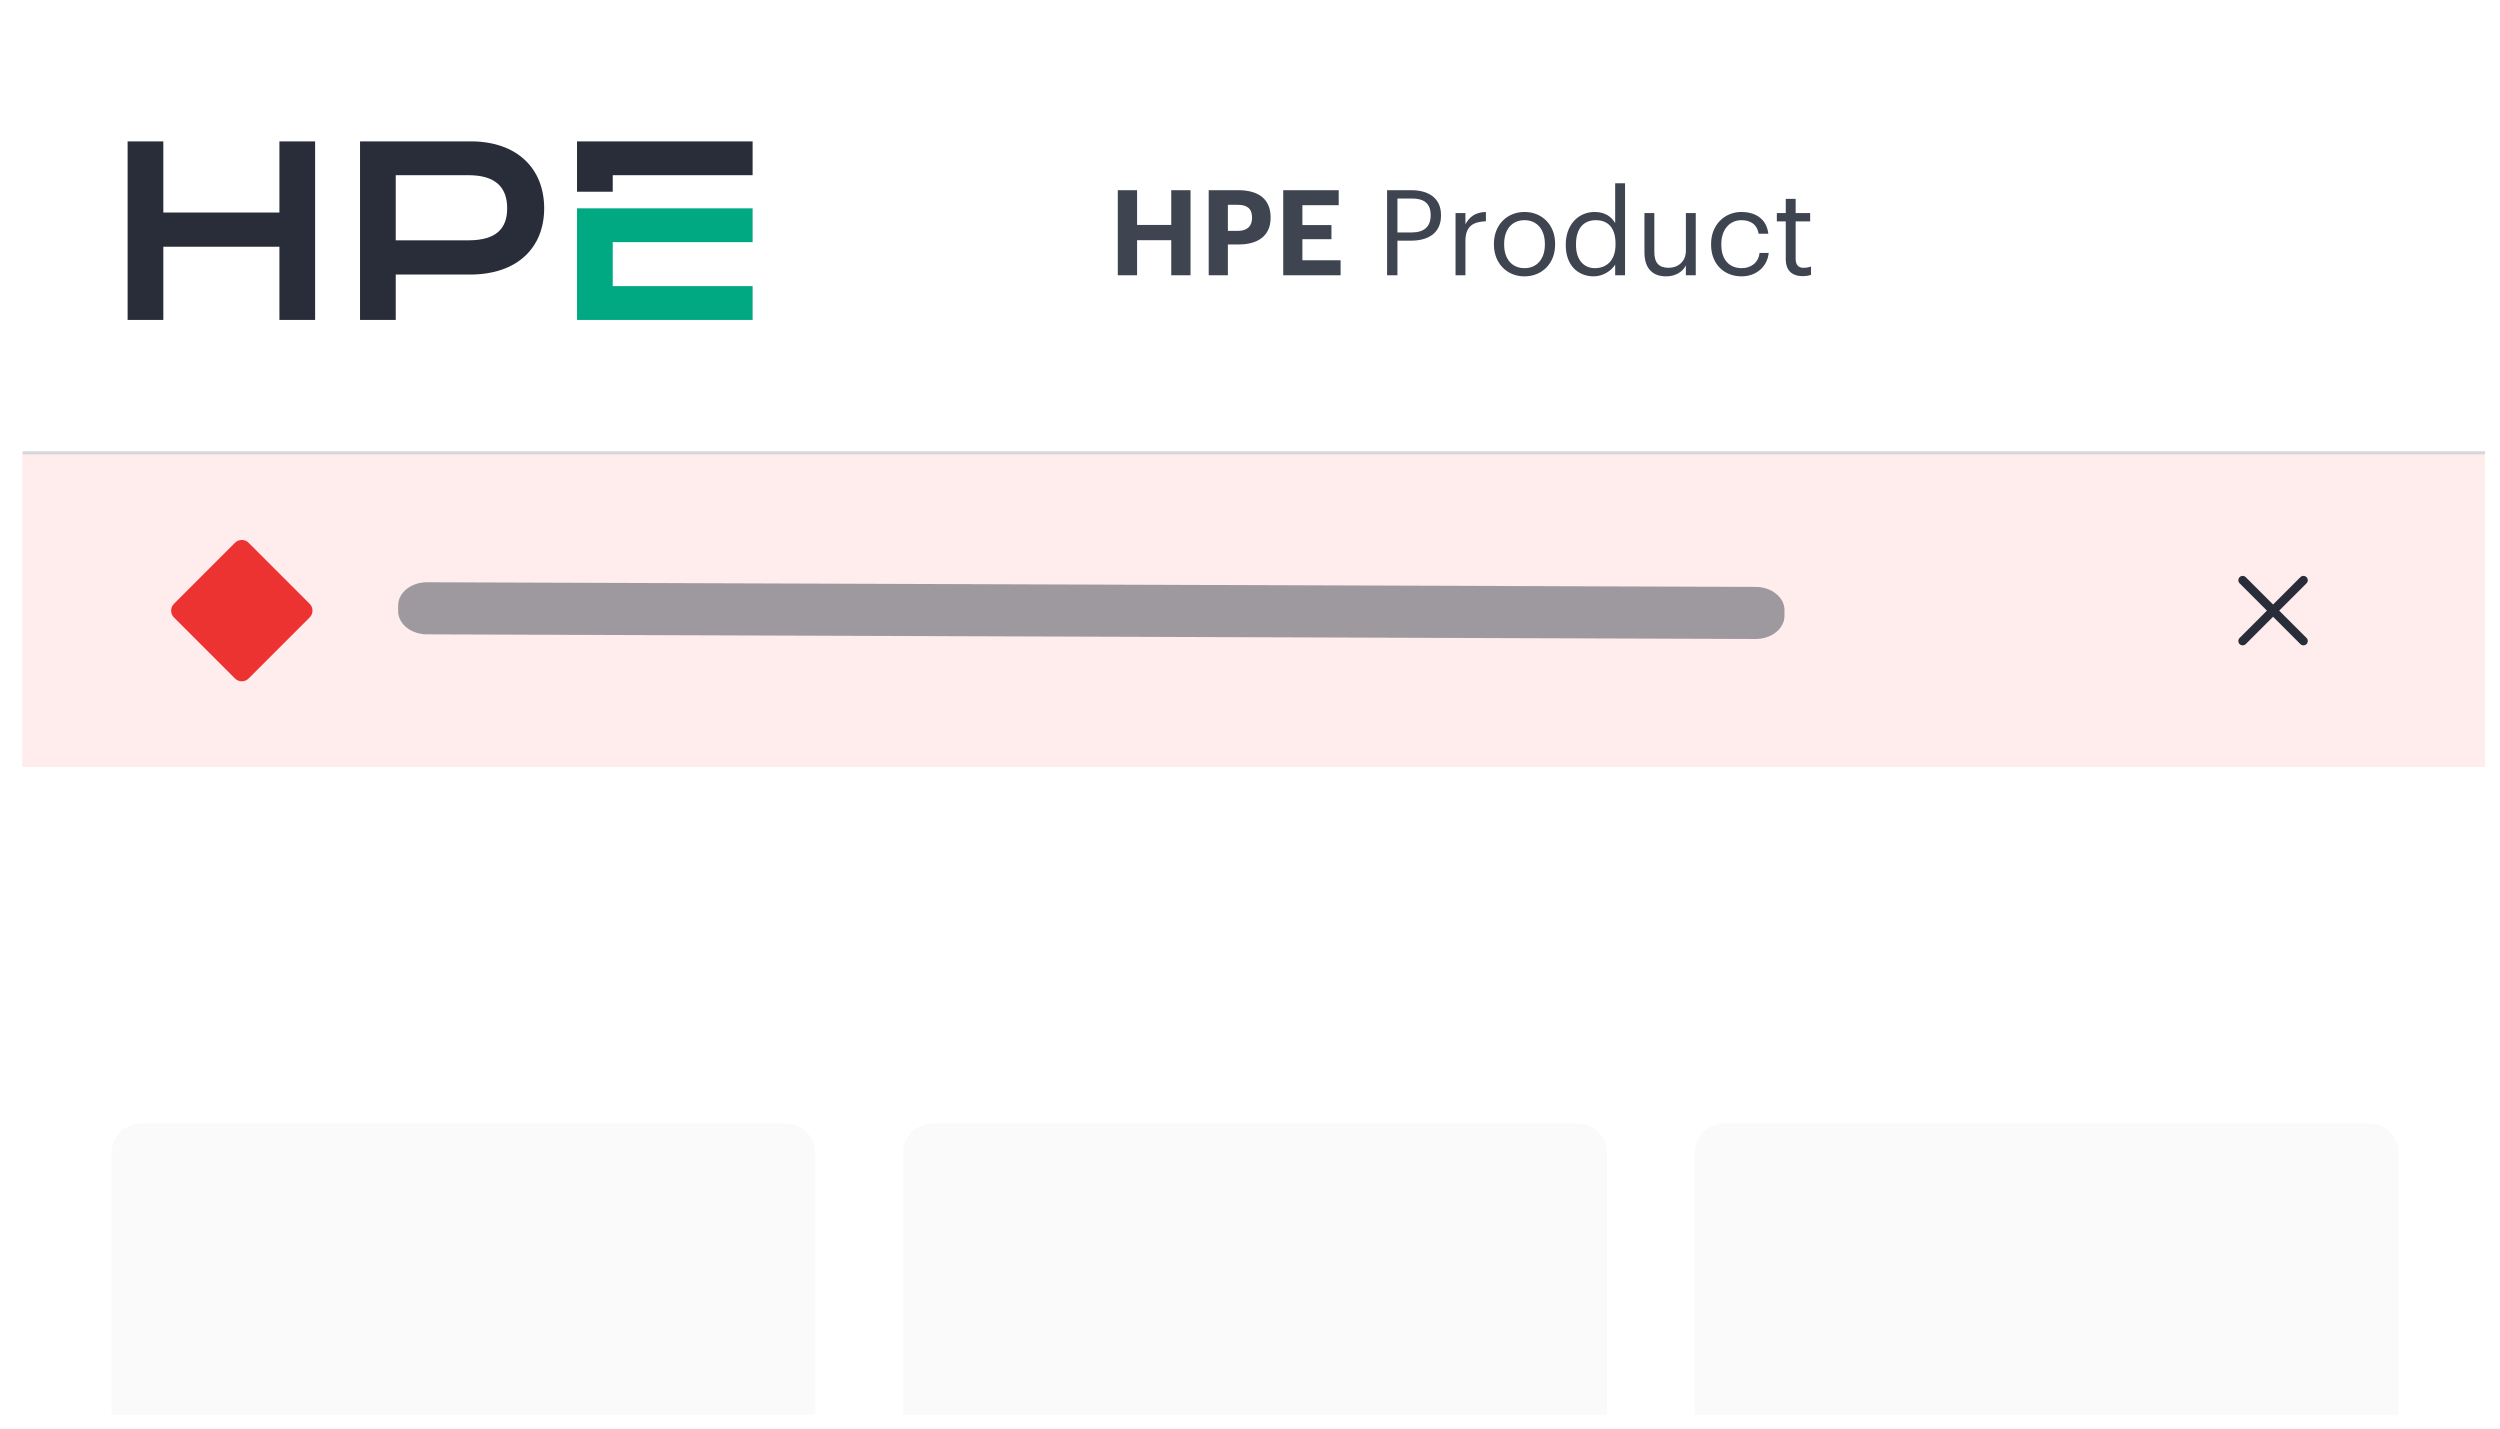
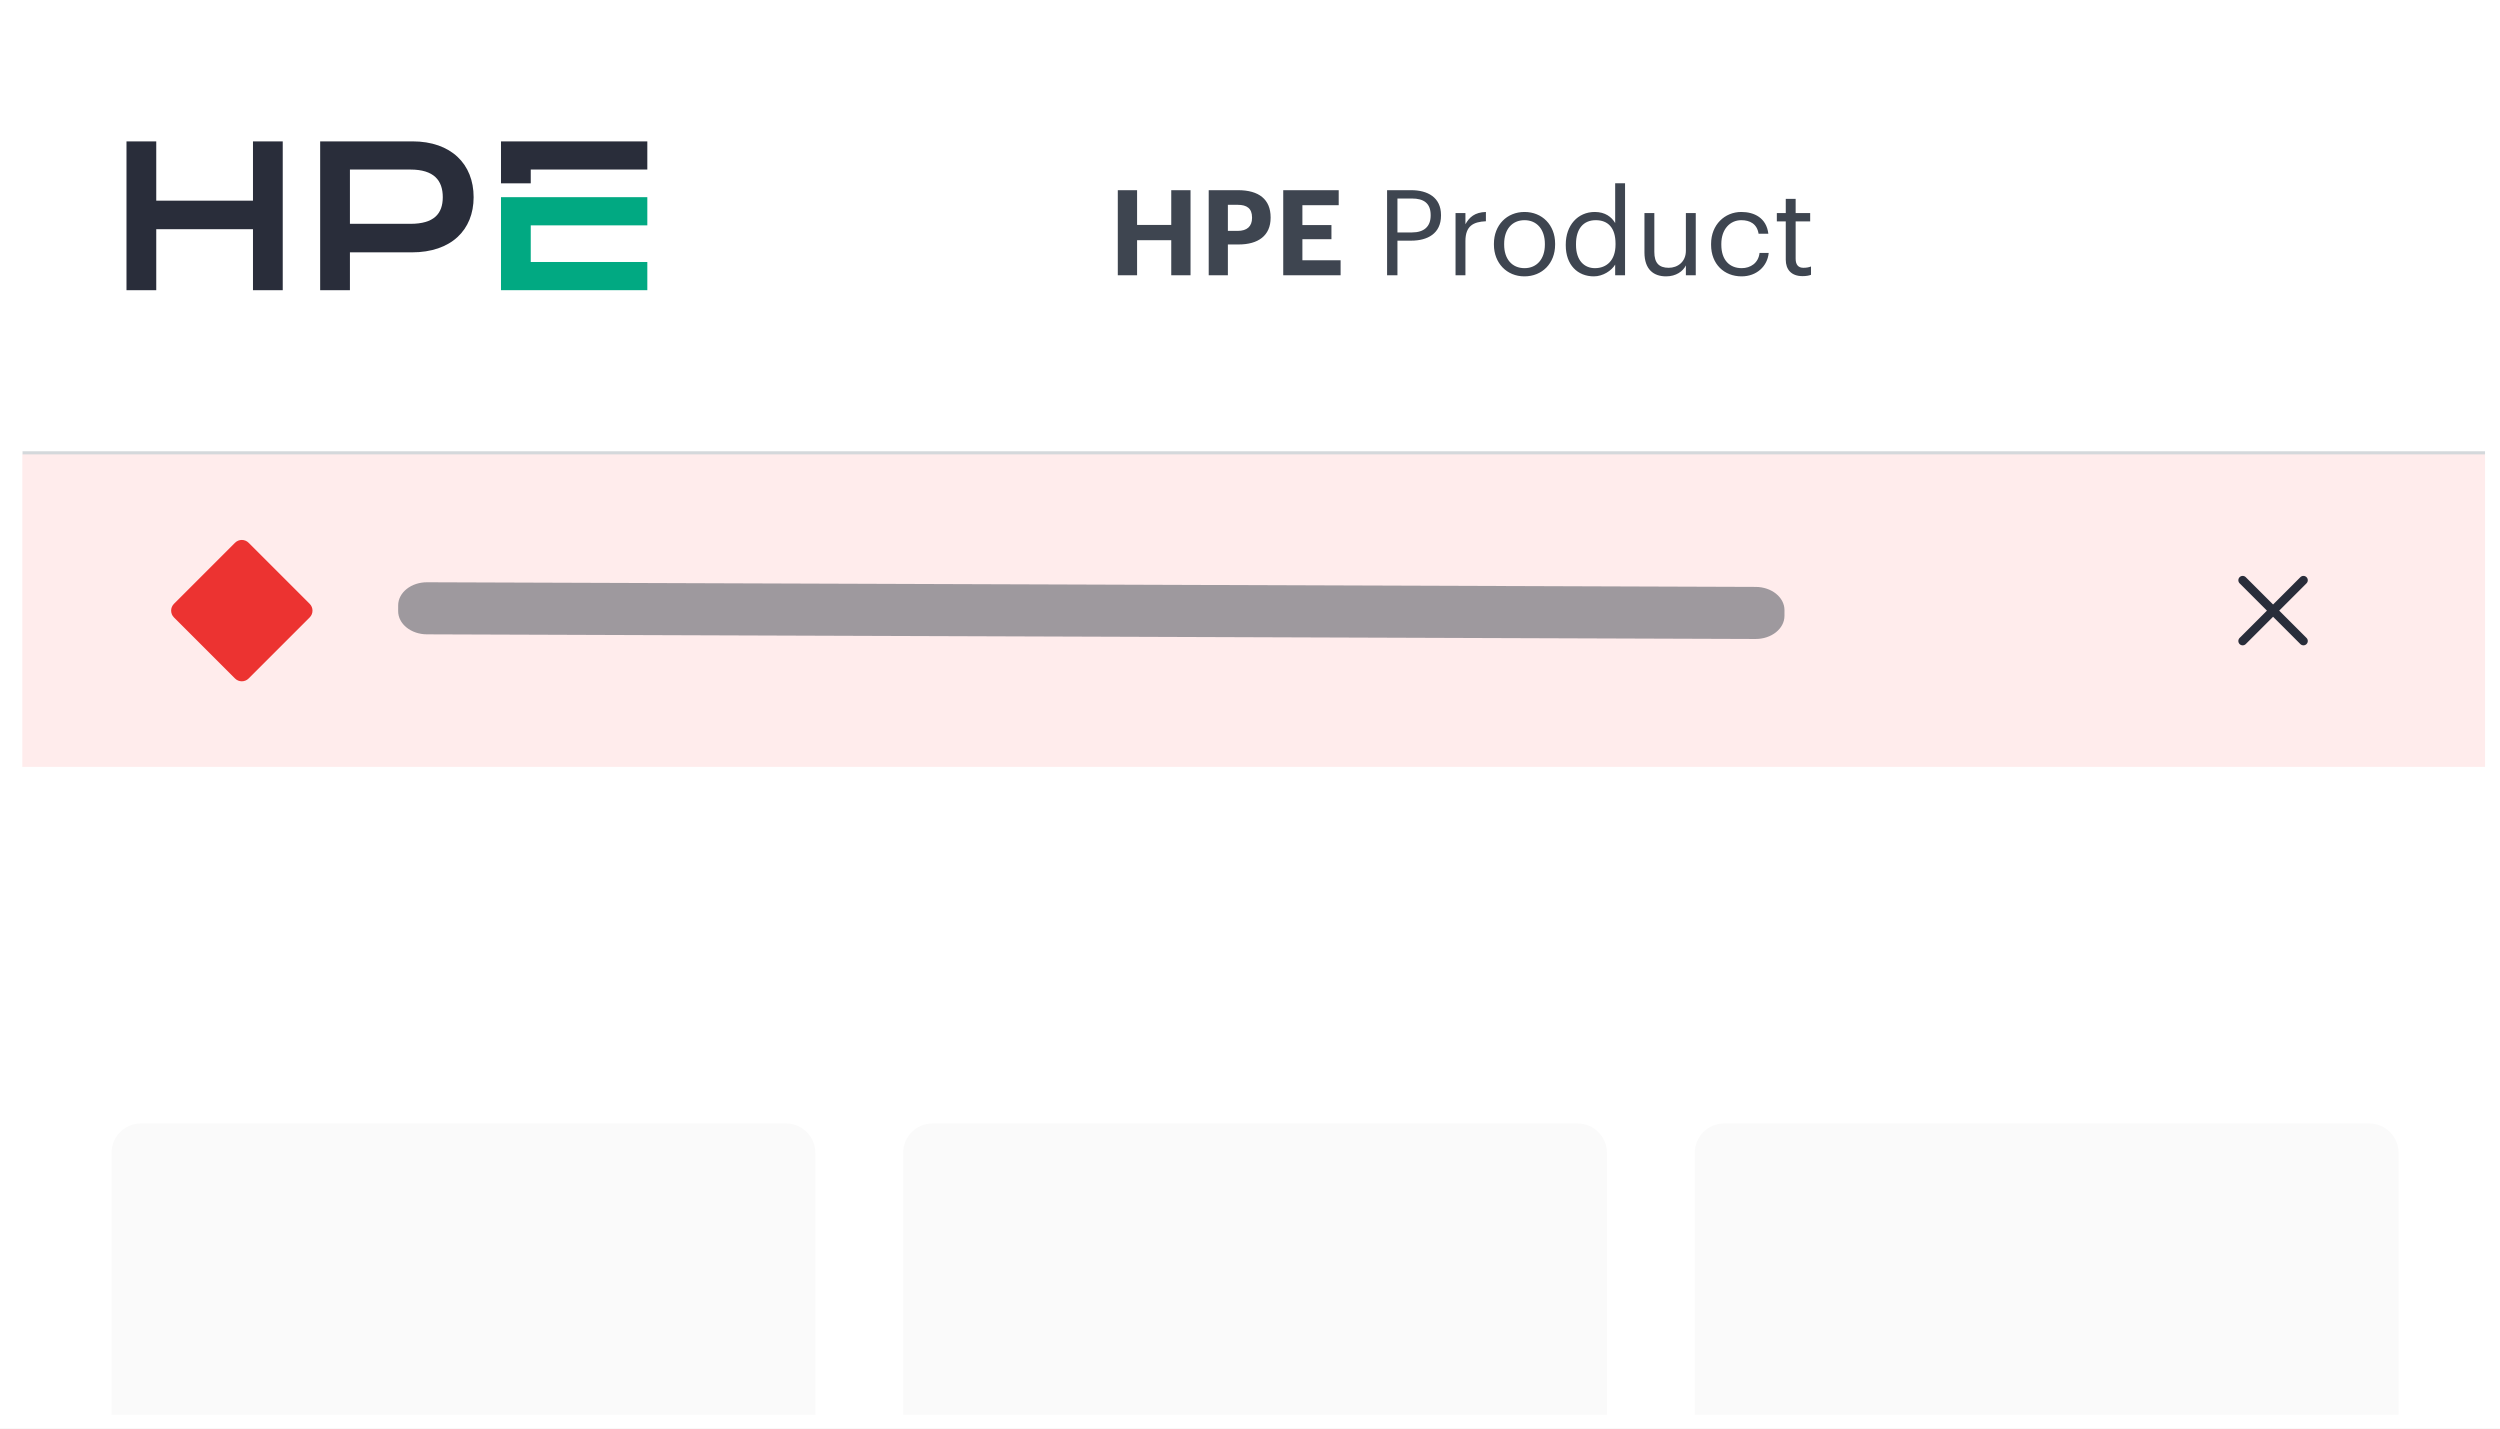
<svg xmlns="http://www.w3.org/2000/svg" width="336" height="192" viewBox="0 0 336 192" fill="none">
  <rect width="336" height="192" fill="white" />
  <mask id="mask0_111_997" style="mask-type:luminance" maskUnits="userSpaceOnUse" x="3" y="1" width="331" height="190">
    <path d="M334 1H3V190.15H334V1Z" fill="white" />
  </mask>
  <g mask="url(#mask0_111_997)">
    <path d="M333 1H3V61H333V1Z" fill="white" />
    <path d="M150.232 37V25.56H152.824V30.232H157.416V25.56H160.008V37H157.416V32.28H152.824V37H150.232ZM162.451 37V25.56H166.403C169.187 25.56 170.771 26.792 170.771 29.208V29.272C170.771 31.688 169.075 32.856 166.483 32.856H165.027V37H162.451ZM165.027 31.032H166.339C167.603 31.032 168.275 30.424 168.275 29.288V29.224C168.275 28.008 167.571 27.528 166.355 27.528H165.027V31.032ZM172.466 37V25.56H179.922V27.576H175.042V30.248H178.946V32.152H175.042V34.984H180.178V37H172.466ZM186.424 37V25.56H189.672C191.864 25.56 193.672 26.52 193.672 28.904V28.968C193.672 31.4 191.848 32.344 189.672 32.344H187.816V37H186.424ZM187.816 31.24H189.768C191.4 31.24 192.28 30.44 192.28 28.968V28.904C192.28 27.288 191.32 26.68 189.768 26.68H187.816V31.24ZM195.625 37V28.632H196.953V30.136C197.481 29.192 198.201 28.536 199.705 28.488V29.736C198.025 29.816 196.953 30.344 196.953 32.408V37H195.625ZM204.879 37.144C202.495 37.144 200.783 35.336 200.783 32.888V32.76C200.783 30.248 202.527 28.488 204.895 28.488C207.263 28.488 209.007 30.232 209.007 32.744V32.872C209.007 35.4 207.263 37.144 204.879 37.144ZM204.895 36.04C206.575 36.04 207.631 34.776 207.631 32.888V32.776C207.631 30.84 206.559 29.592 204.895 29.592C203.215 29.592 202.159 30.84 202.159 32.76V32.888C202.159 34.792 203.199 36.04 204.895 36.04ZM214.215 37.144C212.023 37.144 210.439 35.592 210.439 32.984V32.856C210.439 30.296 212.039 28.488 214.343 28.488C215.735 28.488 216.599 29.16 217.079 29.976V24.632H218.407V37H217.079V35.56C216.599 36.376 215.431 37.144 214.215 37.144ZM214.359 36.04C215.911 36.04 217.127 35.016 217.127 32.872V32.744C217.127 30.6 216.103 29.592 214.471 29.592C212.807 29.592 211.815 30.76 211.815 32.792V32.92C211.815 35.032 212.951 36.04 214.359 36.04ZM223.926 37.144C222.262 37.144 221.014 36.232 221.014 33.928V28.632H222.342V33.864C222.342 35.336 222.966 35.992 224.278 35.992C225.462 35.992 226.582 35.208 226.582 33.704V28.632H227.91V37H226.582V35.672C226.198 36.456 225.27 37.144 223.926 37.144ZM234.066 37.144C231.73 37.144 229.97 35.496 229.97 32.904V32.776C229.97 30.216 231.794 28.488 234.034 28.488C235.778 28.488 237.41 29.288 237.666 31.416H236.354C236.146 30.088 235.186 29.592 234.034 29.592C232.514 29.592 231.346 30.808 231.346 32.776V32.904C231.346 34.952 232.466 36.04 234.082 36.04C235.266 36.04 236.338 35.352 236.482 33.992H237.714C237.538 35.8 236.082 37.144 234.066 37.144ZM242.263 37.112C240.743 37.112 240.007 36.216 240.007 34.904V29.752H238.807V28.632H240.007V26.728H241.335V28.632H243.287V29.752H241.335V34.776C241.335 35.592 241.703 35.992 242.375 35.992C242.791 35.992 243.111 35.928 243.399 35.816V36.936C243.127 37.032 242.807 37.112 242.263 37.112Z" fill="#3E4550" />
-     <path d="M82.352 32.545V38.455H101.152V43H77.552V28H101.152V32.545H82.352Z" fill="#01A982" />
-     <path d="M63.264 19H48.388V43H53.188V36.899H63.19C69.508 36.899 73.138 33.3 73.138 28C73.138 22.664 69.508 19 63.264 19ZM62.95 32.299H53.188V23.545H62.95C66.73 23.545 68.164 25.292 68.164 28C68.164 30.68 66.73 32.299 62.95 32.299ZM82.352 25.772H77.552V19H101.152V23.545H82.352V25.772ZM42.352 19V43H37.552V33.164H21.952V43H17.152V19H21.952V28.564H37.552V19H42.352Z" fill="#292D3A" />
+     <path d="M71.333 30.288V35.212H87V39H67.333V26.5H87V30.288H71.333Z" fill="#01A982" />
+     <path d="M55.427 19H43.03V39H47.03V33.916H55.365C60.631 33.916 63.655 30.917 63.655 26.5C63.655 22.053 60.631 19 55.427 19ZM55.166 30.082H47.03V22.788H55.166C58.315 22.788 59.51 24.244 59.51 26.5C59.51 28.733 58.315 30.082 55.166 30.082ZM71.333 24.643H67.333V19H87V22.788H71.333V24.643ZM38 19V39H34V30.803H21V39H17V19H21V26.97H34V19H38Z" fill="#292D3A" />
    <path d="M3 61H334" stroke="#D4D8DB" stroke-width="0.7" />
    <path opacity="0.5" d="M105.631 151H18.941C16.764 151 15 152.764 15 154.941V217.991C15 220.167 16.764 221.931 18.941 221.931H105.631C107.807 221.931 109.571 220.167 109.571 217.991V154.941C109.571 152.764 107.807 151 105.631 151Z" fill="black" fill-opacity="0.04" />
    <path opacity="0.5" d="M212.024 151H125.333C123.157 151 121.393 152.764 121.393 154.941V217.991C121.393 220.167 123.157 221.931 125.333 221.931H212.024C214.2 221.931 215.964 220.167 215.964 217.991V154.941C215.964 152.764 214.2 151 212.024 151Z" fill="black" fill-opacity="0.04" />
    <path opacity="0.5" d="M318.417 151H231.726C229.55 151 227.786 152.764 227.786 154.941V217.991C227.786 220.167 229.55 221.931 231.726 221.931H318.417C320.593 221.931 322.357 220.167 322.357 217.991V154.941C322.357 152.764 320.593 151 318.417 151Z" fill="black" fill-opacity="0.04" />
    <rect width="332" height="42" transform="translate(2 61.0684)" fill="#FFECEC" />
    <path d="M31.588 72.946C32.092 72.442 32.908 72.442 33.412 72.946L41.622 81.156C42.126 81.66 42.126 82.477 41.622 82.981L33.412 91.191C32.908 91.694 32.092 91.694 31.588 91.191L23.378 82.981C22.874 82.477 22.874 81.66 23.378 81.156L31.588 72.946Z" fill="#EC3331" />
    <path opacity="0.5" d="M235.964 78.88L57.406 78.256C55.262 78.248 53.52 79.635 53.514 81.353L53.511 82.131C53.505 83.849 55.238 85.248 57.382 85.256L235.94 85.88C238.083 85.888 239.826 84.501 239.832 82.782L239.835 82.005C239.841 80.287 238.108 78.888 235.964 78.88Z" fill="#3E4550" />
    <path d="M309.171 77.572C309.399 77.344 309.768 77.344 309.996 77.572C310.224 77.8 310.224 78.169 309.996 78.397L306.325 82.068L309.996 85.739C310.224 85.967 310.224 86.336 309.996 86.564C309.768 86.791 309.399 86.791 309.171 86.564L305.5 82.893L301.829 86.564C301.601 86.791 301.232 86.791 301.004 86.564C300.777 86.336 300.777 85.967 301.004 85.739L304.675 82.068L301.004 78.397C300.777 78.169 300.777 77.8 301.004 77.572C301.232 77.344 301.601 77.344 301.829 77.572L305.5 81.243L309.171 77.572Z" fill="#292D3A" />
  </g>
</svg>
